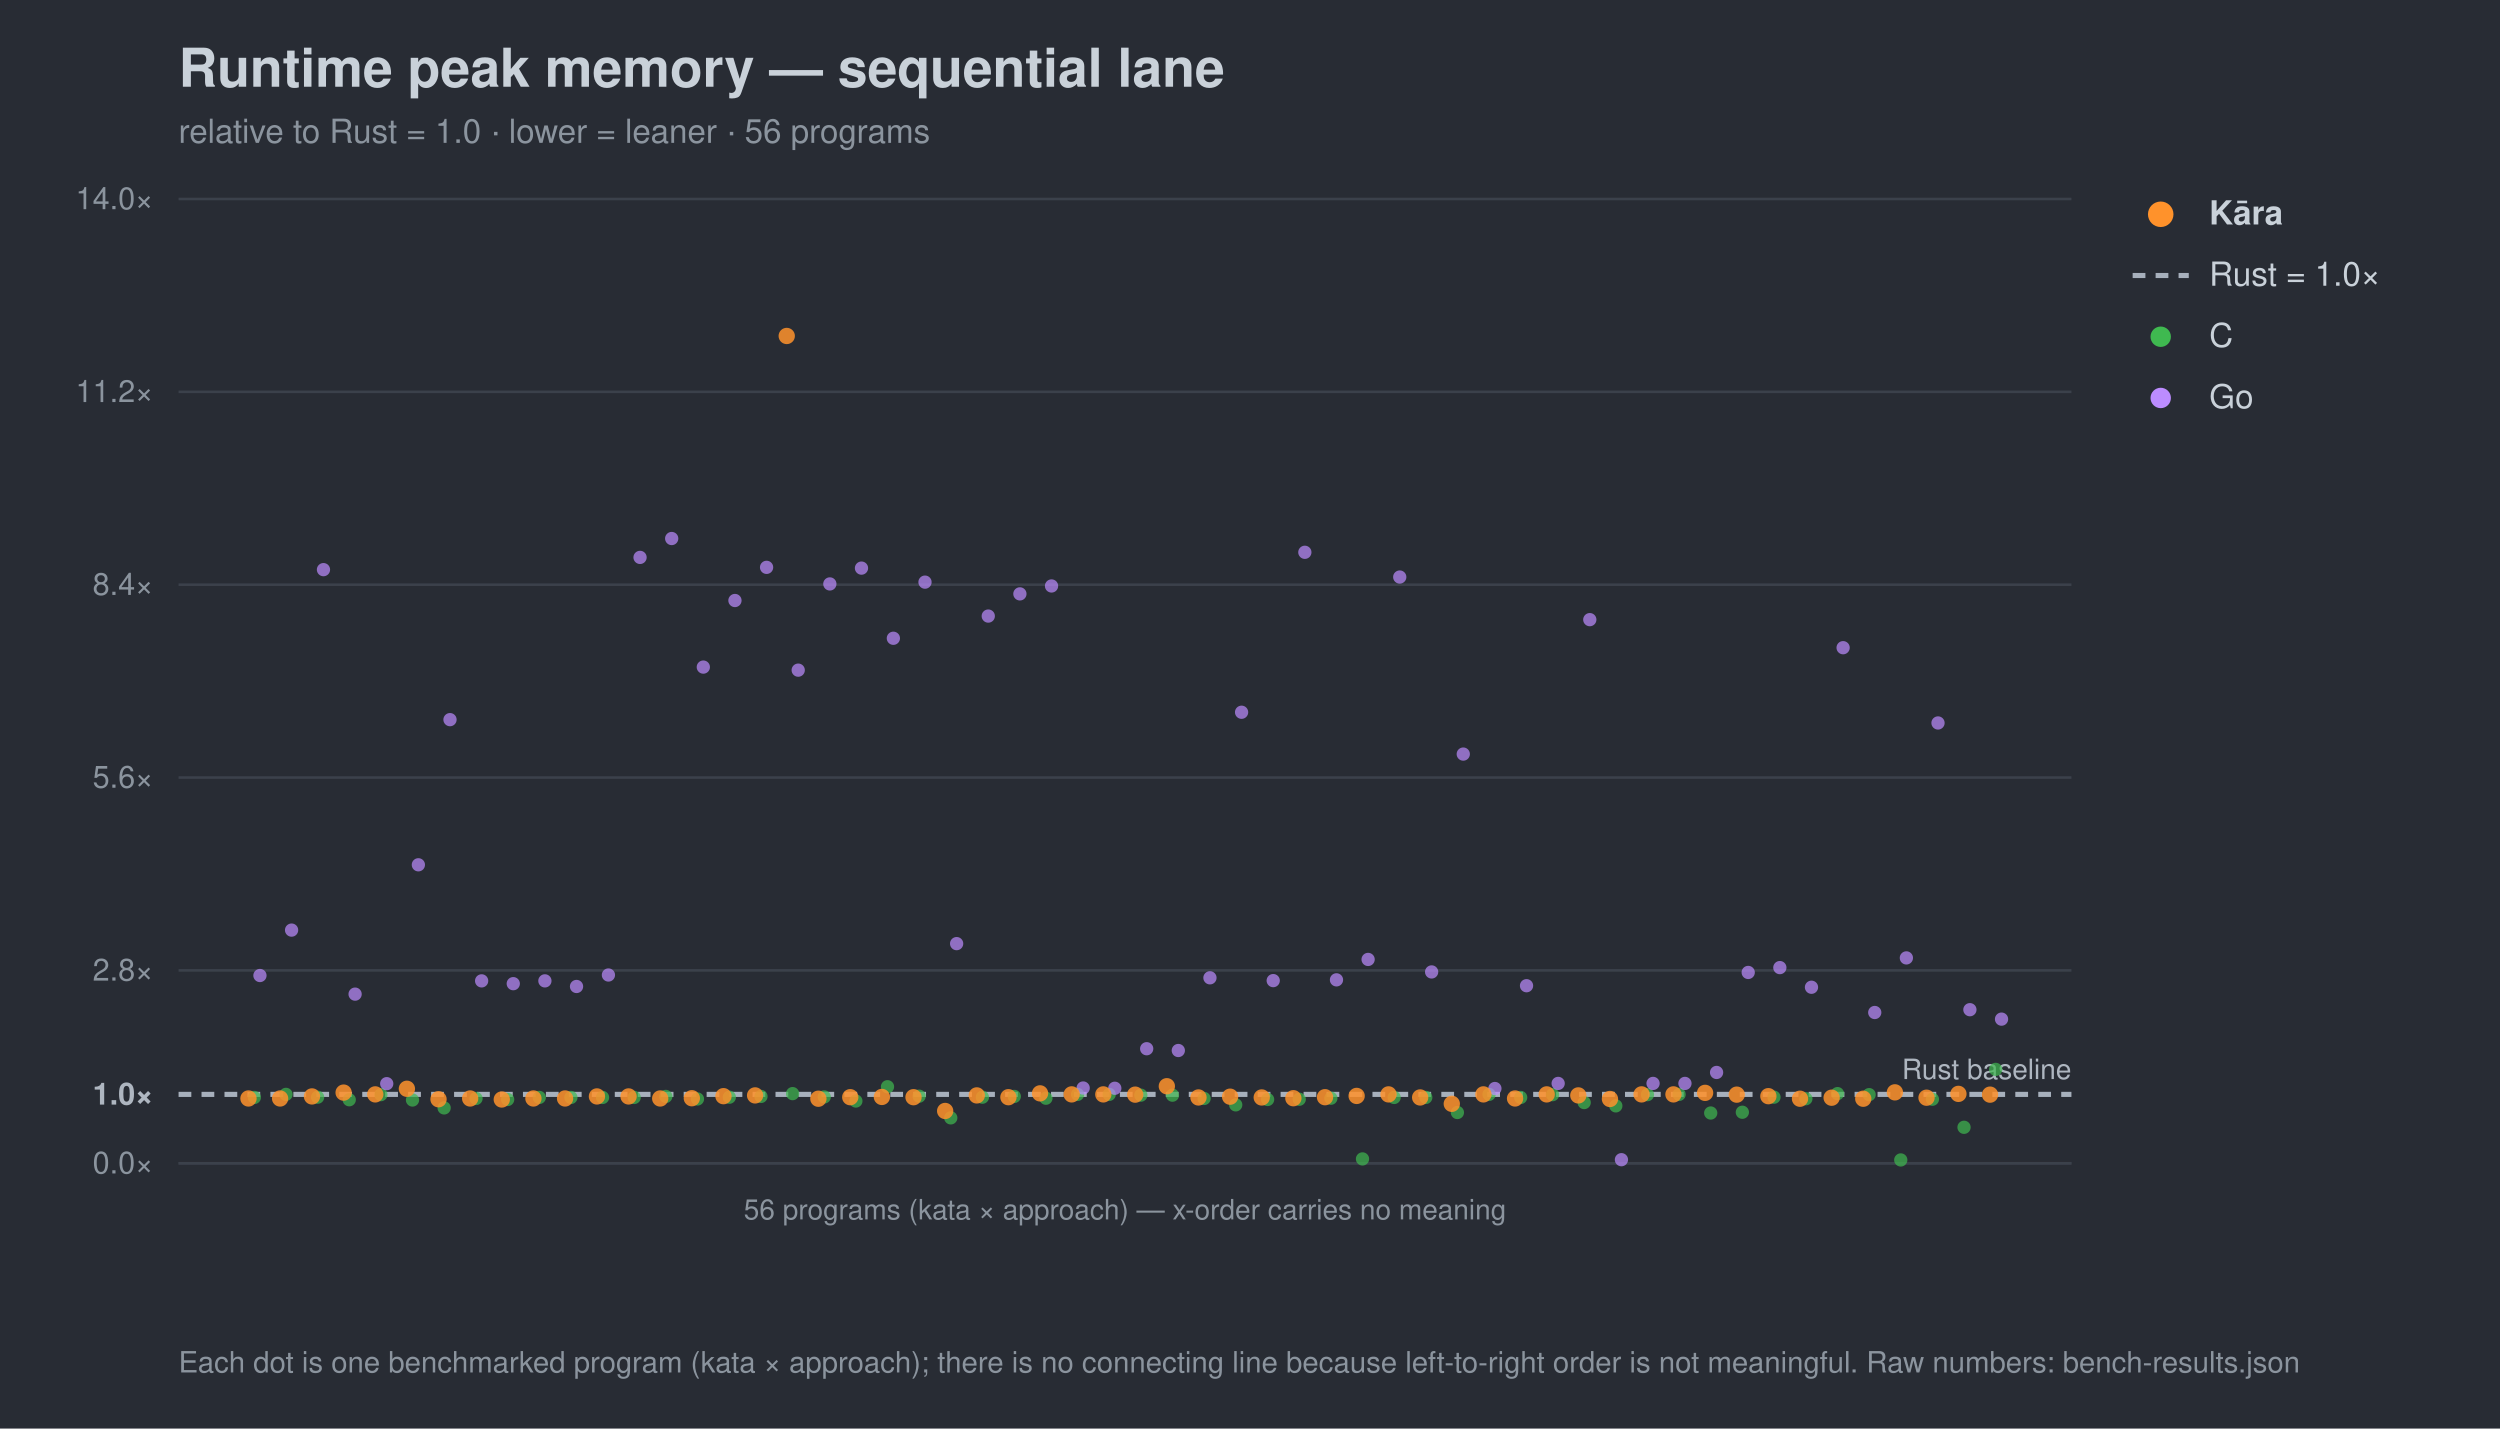
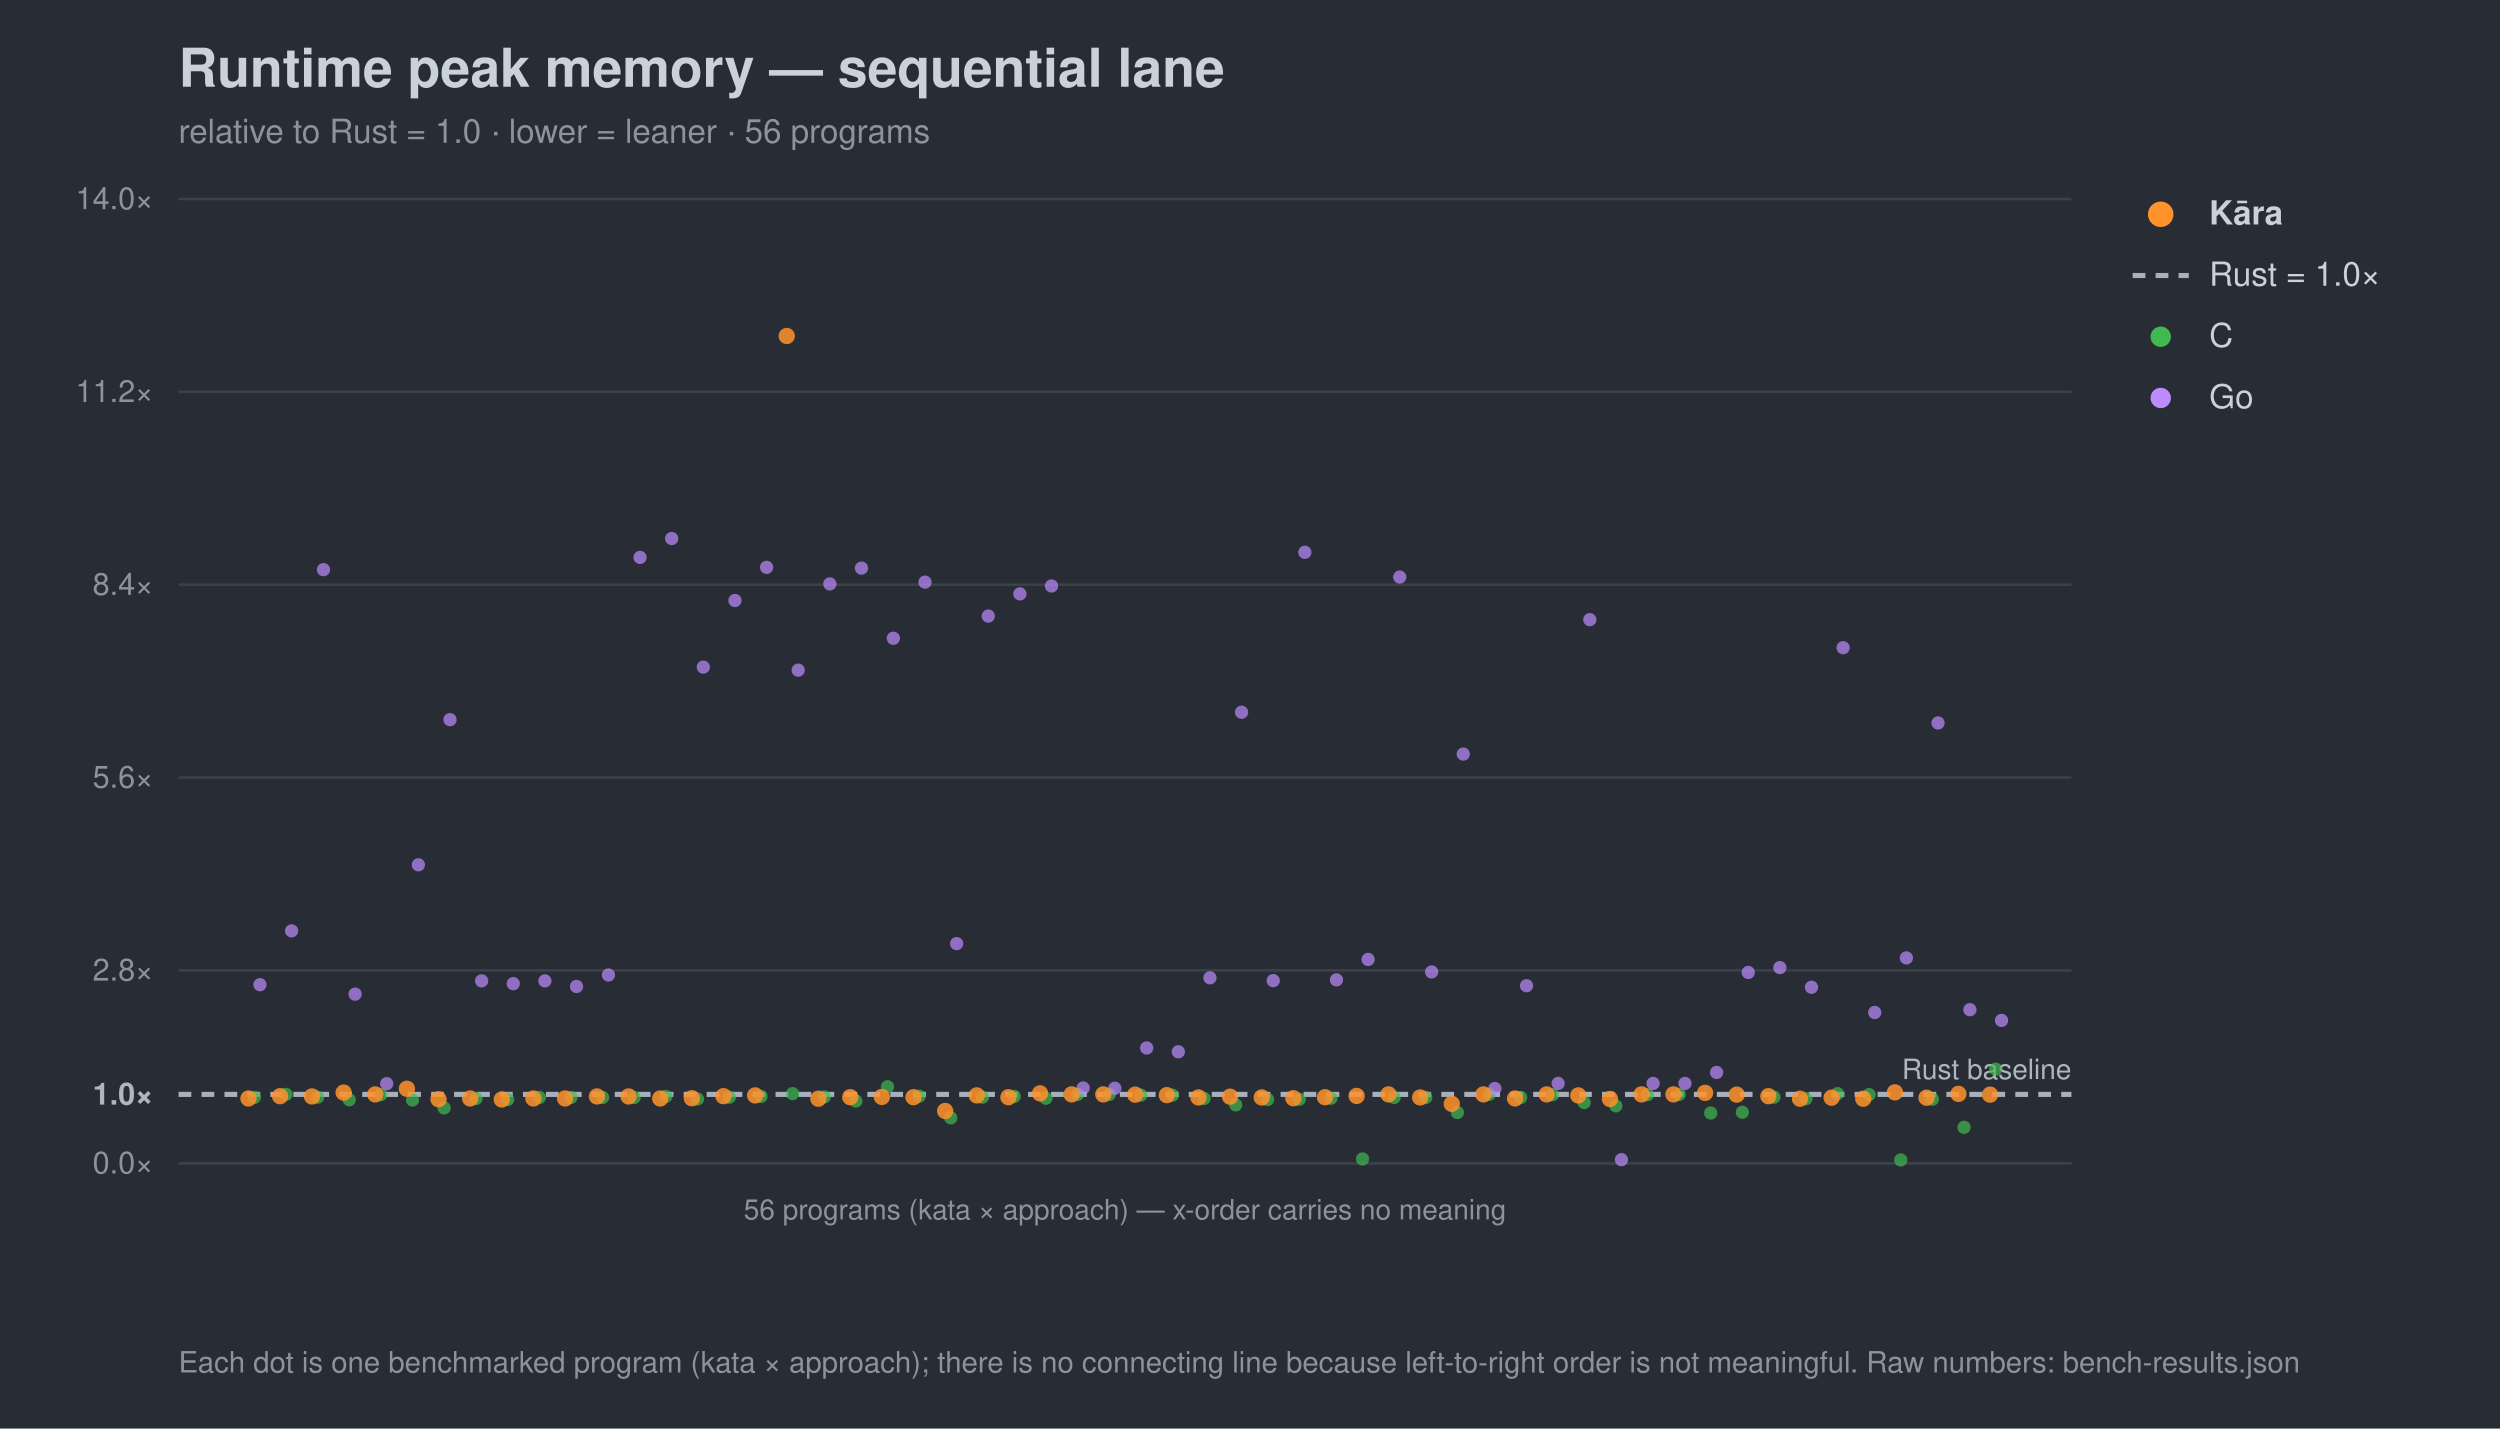
<svg xmlns="http://www.w3.org/2000/svg" width="980" height="560" viewBox="0 0 980 560" font-family="-apple-system,Segoe UI,Helvetica,Arial,sans-serif">
  <rect width="980" height="560" fill="#282c34" />
  <text x="70" y="34" font-size="21" font-weight="700" fill="#c9d1d9">Runtime peak memory — sequential lane</text>
  <text x="70" y="56" font-size="13" fill="#8b949e">relative to Rust = 1.0 · lower = leaner · 56 programs</text>
  <line x1="70" y1="456.0" x2="812" y2="456.0" stroke="#3b414b" stroke-width="1" />
  <text x="60" y="460.0" font-size="12" text-anchor="end" fill="#8b949e">0.0×</text>
  <line x1="70" y1="429.0" x2="812" y2="429.0" stroke="#a7b0bc" stroke-width="2" stroke-dasharray="5 4" />
  <text x="60" y="433.0" font-size="12" text-anchor="end" fill="#aeb6c0" font-weight="700">1.0×</text>
  <line x1="70" y1="380.4" x2="812" y2="380.4" stroke="#3b414b" stroke-width="1" />
  <text x="60" y="384.4" font-size="12" text-anchor="end" fill="#8b949e">2.8×</text>
  <line x1="70" y1="304.8" x2="812" y2="304.8" stroke="#3b414b" stroke-width="1" />
  <text x="60" y="308.8" font-size="12" text-anchor="end" fill="#8b949e">5.6×</text>
  <line x1="70" y1="229.2" x2="812" y2="229.2" stroke="#3b414b" stroke-width="1" />
  <text x="60" y="233.2" font-size="12" text-anchor="end" fill="#8b949e">8.4×</text>
  <line x1="70" y1="153.6" x2="812" y2="153.6" stroke="#3b414b" stroke-width="1" />
  <text x="60" y="157.6" font-size="12" text-anchor="end" fill="#8b949e">11.2×</text>
  <line x1="70" y1="78.0" x2="812" y2="78.0" stroke="#3b414b" stroke-width="1" />
  <text x="60" y="82.0" font-size="12" text-anchor="end" fill="#8b949e">14.0×</text>
  <text x="812" y="423.0" font-size="11" text-anchor="end" fill="#aeb6c0">Rust baseline</text>
  <line x1="70" y1="456" x2="812" y2="456" stroke="#3b414b" />
  <text x="441.0" y="478" font-size="11" text-anchor="middle" fill="#8b949e">56 programs (kata × approach) — x-order carries no meaning</text>
  <circle cx="99.7" cy="430.2" r="2.6" fill="#3fb950" opacity="0.7" />
  <circle cx="112.1" cy="429.0" r="2.6" fill="#3fb950" opacity="0.7" />
  <circle cx="124.5" cy="430.1" r="2.6" fill="#3fb950" opacity="0.7" />
  <circle cx="136.9" cy="431.1" r="2.6" fill="#3fb950" opacity="0.7" />
  <circle cx="149.3" cy="429.1" r="2.6" fill="#3fb950" opacity="0.7" />
  <circle cx="161.7" cy="431.2" r="2.6" fill="#3fb950" opacity="0.7" />
  <circle cx="174.1" cy="434.3" r="2.6" fill="#3fb950" opacity="0.7" />
  <circle cx="186.6" cy="430.6" r="2.6" fill="#3fb950" opacity="0.7" />
  <circle cx="199.0" cy="431.0" r="2.6" fill="#3fb950" opacity="0.7" />
  <circle cx="211.4" cy="430.2" r="2.6" fill="#3fb950" opacity="0.7" />
  <circle cx="223.8" cy="430.2" r="2.6" fill="#3fb950" opacity="0.7" />
  <circle cx="236.2" cy="430.2" r="2.6" fill="#3fb950" opacity="0.7" />
  <circle cx="248.6" cy="430.2" r="2.6" fill="#3fb950" opacity="0.7" />
  <circle cx="261.0" cy="429.8" r="2.6" fill="#3fb950" opacity="0.7" />
  <circle cx="273.4" cy="430.8" r="2.6" fill="#3fb950" opacity="0.7" />
  <circle cx="285.9" cy="430.1" r="2.6" fill="#3fb950" opacity="0.7" />
  <circle cx="298.3" cy="429.8" r="2.6" fill="#3fb950" opacity="0.7" />
  <circle cx="310.7" cy="428.7" r="2.6" fill="#3fb950" opacity="0.7" />
  <circle cx="323.1" cy="430.0" r="2.6" fill="#3fb950" opacity="0.7" />
  <circle cx="335.5" cy="431.6" r="2.6" fill="#3fb950" opacity="0.7" />
  <circle cx="347.9" cy="426.0" r="2.6" fill="#3fb950" opacity="0.7" />
  <circle cx="360.3" cy="429.7" r="2.6" fill="#3fb950" opacity="0.7" />
  <circle cx="372.7" cy="438.2" r="2.6" fill="#3fb950" opacity="0.7" />
  <circle cx="385.1" cy="430.1" r="2.6" fill="#3fb950" opacity="0.7" />
  <circle cx="397.6" cy="429.8" r="2.6" fill="#3fb950" opacity="0.7" />
  <circle cx="410.0" cy="430.5" r="2.6" fill="#3fb950" opacity="0.7" />
  <circle cx="422.4" cy="429.0" r="2.6" fill="#3fb950" opacity="0.7" />
  <circle cx="434.8" cy="429.0" r="2.6" fill="#3fb950" opacity="0.7" />
  <circle cx="447.2" cy="429.3" r="2.6" fill="#3fb950" opacity="0.7" />
  <circle cx="459.6" cy="429.3" r="2.6" fill="#3fb950" opacity="0.7" />
  <circle cx="472.0" cy="430.6" r="2.6" fill="#3fb950" opacity="0.7" />
  <circle cx="484.4" cy="433.1" r="2.6" fill="#3fb950" opacity="0.7" />
  <circle cx="496.9" cy="431.0" r="2.6" fill="#3fb950" opacity="0.7" />
  <circle cx="509.3" cy="430.9" r="2.6" fill="#3fb950" opacity="0.7" />
  <circle cx="521.7" cy="430.5" r="2.6" fill="#3fb950" opacity="0.7" />
  <circle cx="534.1" cy="454.3" r="2.6" fill="#3fb950" opacity="0.7" />
  <circle cx="546.5" cy="430.2" r="2.6" fill="#3fb950" opacity="0.7" />
  <circle cx="558.9" cy="430.2" r="2.6" fill="#3fb950" opacity="0.7" />
  <circle cx="571.3" cy="436.1" r="2.6" fill="#3fb950" opacity="0.7" />
  <circle cx="583.7" cy="429.0" r="2.6" fill="#3fb950" opacity="0.7" />
  <circle cx="596.1" cy="430.2" r="2.6" fill="#3fb950" opacity="0.7" />
  <circle cx="608.6" cy="429.1" r="2.6" fill="#3fb950" opacity="0.7" />
  <circle cx="621.0" cy="432.2" r="2.6" fill="#3fb950" opacity="0.7" />
  <circle cx="633.4" cy="433.5" r="2.6" fill="#3fb950" opacity="0.7" />
  <circle cx="645.8" cy="429.1" r="2.6" fill="#3fb950" opacity="0.7" />
  <circle cx="658.2" cy="429.0" r="2.6" fill="#3fb950" opacity="0.7" />
  <circle cx="670.6" cy="436.3" r="2.6" fill="#3fb950" opacity="0.7" />
  <circle cx="683.0" cy="436.0" r="2.6" fill="#3fb950" opacity="0.7" />
  <circle cx="695.4" cy="430.1" r="2.6" fill="#3fb950" opacity="0.7" />
  <circle cx="707.9" cy="430.7" r="2.6" fill="#3fb950" opacity="0.7" />
  <circle cx="720.3" cy="428.7" r="2.6" fill="#3fb950" opacity="0.7" />
  <circle cx="732.7" cy="429.1" r="2.6" fill="#3fb950" opacity="0.7" />
  <circle cx="745.1" cy="454.7" r="2.6" fill="#3fb950" opacity="0.7" />
  <circle cx="757.5" cy="430.9" r="2.6" fill="#3fb950" opacity="0.7" />
  <circle cx="769.9" cy="441.9" r="2.6" fill="#3fb950" opacity="0.7" />
-   <circle cx="782.3" cy="419.2" r="2.6" fill="#3fb950" opacity="0.7" />
-   <circle cx="101.9" cy="382.4" r="2.6" fill="#bc8cff" opacity="0.7" />
-   <circle cx="114.3" cy="364.6" r="2.6" fill="#bc8cff" opacity="0.7" />
+   <circle cx="782.3" cy="419.1" r="2.6" fill="#3fb950" opacity="0.7" />
+   <circle cx="101.9" cy="386.0" r="2.6" fill="#bc8cff" opacity="0.7" />
+   <circle cx="114.3" cy="364.9" r="2.6" fill="#bc8cff" opacity="0.7" />
  <circle cx="126.8" cy="223.3" r="2.6" fill="#bc8cff" opacity="0.7" />
  <circle cx="139.2" cy="389.7" r="2.6" fill="#bc8cff" opacity="0.7" />
  <circle cx="151.6" cy="424.8" r="2.6" fill="#bc8cff" opacity="0.7" />
  <circle cx="164.0" cy="339.0" r="2.6" fill="#bc8cff" opacity="0.7" />
  <circle cx="176.4" cy="282.1" r="2.6" fill="#bc8cff" opacity="0.7" />
  <circle cx="188.8" cy="384.5" r="2.6" fill="#bc8cff" opacity="0.7" />
  <circle cx="201.2" cy="385.6" r="2.6" fill="#bc8cff" opacity="0.7" />
  <circle cx="213.6" cy="384.5" r="2.6" fill="#bc8cff" opacity="0.7" />
  <circle cx="226.0" cy="386.7" r="2.6" fill="#bc8cff" opacity="0.7" />
  <circle cx="238.5" cy="382.2" r="2.6" fill="#bc8cff" opacity="0.7" />
  <circle cx="250.9" cy="218.5" r="2.6" fill="#bc8cff" opacity="0.7" />
  <circle cx="263.3" cy="211.1" r="2.6" fill="#bc8cff" opacity="0.7" />
  <circle cx="275.7" cy="261.5" r="2.6" fill="#bc8cff" opacity="0.7" />
  <circle cx="288.1" cy="235.4" r="2.6" fill="#bc8cff" opacity="0.7" />
  <circle cx="300.5" cy="222.4" r="2.6" fill="#bc8cff" opacity="0.7" />
  <circle cx="312.9" cy="262.7" r="2.6" fill="#bc8cff" opacity="0.7" />
  <circle cx="325.3" cy="228.9" r="2.6" fill="#bc8cff" opacity="0.7" />
  <circle cx="337.7" cy="222.7" r="2.6" fill="#bc8cff" opacity="0.7" />
  <circle cx="350.2" cy="250.2" r="2.6" fill="#bc8cff" opacity="0.7" />
  <circle cx="362.6" cy="228.2" r="2.6" fill="#bc8cff" opacity="0.7" />
  <circle cx="375.0" cy="369.9" r="2.6" fill="#bc8cff" opacity="0.7" />
  <circle cx="387.4" cy="241.5" r="2.6" fill="#bc8cff" opacity="0.7" />
  <circle cx="399.8" cy="232.8" r="2.6" fill="#bc8cff" opacity="0.7" />
  <circle cx="412.2" cy="229.7" r="2.6" fill="#bc8cff" opacity="0.7" />
  <circle cx="424.6" cy="426.5" r="2.6" fill="#bc8cff" opacity="0.7" />
  <circle cx="437.0" cy="426.6" r="2.6" fill="#bc8cff" opacity="0.7" />
-   <circle cx="449.5" cy="411.1" r="2.6" fill="#bc8cff" opacity="0.7" />
-   <circle cx="461.9" cy="411.8" r="2.6" fill="#bc8cff" opacity="0.7" />
+   <circle cx="449.5" cy="410.8" r="2.6" fill="#bc8cff" opacity="0.7" />
+   <circle cx="461.9" cy="412.3" r="2.6" fill="#bc8cff" opacity="0.7" />
  <circle cx="474.3" cy="383.3" r="2.6" fill="#bc8cff" opacity="0.7" />
  <circle cx="486.7" cy="279.2" r="2.6" fill="#bc8cff" opacity="0.7" />
  <circle cx="499.1" cy="384.4" r="2.6" fill="#bc8cff" opacity="0.7" />
  <circle cx="511.5" cy="216.5" r="2.6" fill="#bc8cff" opacity="0.7" />
  <circle cx="523.9" cy="384.1" r="2.6" fill="#bc8cff" opacity="0.7" />
  <circle cx="536.3" cy="376.1" r="2.6" fill="#bc8cff" opacity="0.7" />
  <circle cx="548.7" cy="226.2" r="2.6" fill="#bc8cff" opacity="0.7" />
  <circle cx="561.2" cy="381.0" r="2.6" fill="#bc8cff" opacity="0.7" />
  <circle cx="573.6" cy="295.6" r="2.6" fill="#bc8cff" opacity="0.7" />
  <circle cx="586.0" cy="426.7" r="2.6" fill="#bc8cff" opacity="0.7" />
  <circle cx="598.4" cy="386.4" r="2.6" fill="#bc8cff" opacity="0.7" />
  <circle cx="610.8" cy="424.7" r="2.6" fill="#bc8cff" opacity="0.7" />
  <circle cx="623.2" cy="242.9" r="2.6" fill="#bc8cff" opacity="0.7" />
  <circle cx="635.6" cy="454.6" r="2.6" fill="#bc8cff" opacity="0.7" />
  <circle cx="648.0" cy="424.7" r="2.6" fill="#bc8cff" opacity="0.7" />
  <circle cx="660.5" cy="424.7" r="2.6" fill="#bc8cff" opacity="0.7" />
  <circle cx="672.9" cy="420.4" r="2.6" fill="#bc8cff" opacity="0.7" />
  <circle cx="685.3" cy="381.2" r="2.6" fill="#bc8cff" opacity="0.7" />
  <circle cx="697.7" cy="379.3" r="2.6" fill="#bc8cff" opacity="0.7" />
  <circle cx="710.1" cy="387.0" r="2.6" fill="#bc8cff" opacity="0.7" />
  <circle cx="722.5" cy="253.9" r="2.6" fill="#bc8cff" opacity="0.7" />
  <circle cx="734.9" cy="396.9" r="2.6" fill="#bc8cff" opacity="0.7" />
  <circle cx="747.3" cy="375.5" r="2.6" fill="#bc8cff" opacity="0.7" />
  <circle cx="759.7" cy="283.4" r="2.6" fill="#bc8cff" opacity="0.7" />
  <circle cx="772.2" cy="395.8" r="2.6" fill="#bc8cff" opacity="0.7" />
-   <circle cx="784.6" cy="399.5" r="2.6" fill="#bc8cff" opacity="0.7" />
+   <circle cx="784.6" cy="400.0" r="2.6" fill="#bc8cff" opacity="0.7" />
  <circle cx="97.4" cy="430.6" r="3.2" fill="#ff922b" opacity="0.85" />
-   <circle cx="109.8" cy="430.6" r="3.2" fill="#ff922b" opacity="0.85" />
+   <circle cx="109.8" cy="429.7" r="3.2" fill="#ff922b" opacity="0.85" />
  <circle cx="122.3" cy="429.8" r="3.2" fill="#ff922b" opacity="0.85" />
  <circle cx="134.7" cy="428.3" r="3.2" fill="#ff922b" opacity="0.85" />
  <circle cx="147.1" cy="429.0" r="3.2" fill="#ff922b" opacity="0.85" />
  <circle cx="159.5" cy="426.8" r="3.2" fill="#ff922b" opacity="0.85" />
  <circle cx="171.9" cy="430.9" r="3.2" fill="#ff922b" opacity="0.85" />
  <circle cx="184.3" cy="430.6" r="3.2" fill="#ff922b" opacity="0.85" />
  <circle cx="196.7" cy="431.0" r="3.2" fill="#ff922b" opacity="0.85" />
  <circle cx="209.1" cy="430.6" r="3.2" fill="#ff922b" opacity="0.85" />
  <circle cx="221.5" cy="430.6" r="3.2" fill="#ff922b" opacity="0.85" />
  <circle cx="234.0" cy="429.8" r="3.2" fill="#ff922b" opacity="0.85" />
  <circle cx="246.4" cy="429.8" r="3.2" fill="#ff922b" opacity="0.85" />
  <circle cx="258.8" cy="430.6" r="3.2" fill="#ff922b" opacity="0.85" />
  <circle cx="271.2" cy="430.5" r="3.2" fill="#ff922b" opacity="0.85" />
  <circle cx="283.6" cy="429.7" r="3.2" fill="#ff922b" opacity="0.85" />
  <circle cx="296.0" cy="429.4" r="3.2" fill="#ff922b" opacity="0.85" />
  <circle cx="308.4" cy="131.7" r="3.2" fill="#ff922b" opacity="0.85" />
  <circle cx="320.8" cy="430.7" r="3.2" fill="#ff922b" opacity="0.85" />
  <circle cx="333.3" cy="430.1" r="3.2" fill="#ff922b" opacity="0.85" />
  <circle cx="345.7" cy="430.0" r="3.2" fill="#ff922b" opacity="0.85" />
  <circle cx="358.1" cy="430.1" r="3.2" fill="#ff922b" opacity="0.85" />
  <circle cx="370.5" cy="435.5" r="3.2" fill="#ff922b" opacity="0.85" />
  <circle cx="382.9" cy="429.4" r="3.2" fill="#ff922b" opacity="0.85" />
  <circle cx="395.3" cy="430.1" r="3.2" fill="#ff922b" opacity="0.85" />
  <circle cx="407.7" cy="428.6" r="3.2" fill="#ff922b" opacity="0.85" />
  <circle cx="420.1" cy="429.0" r="3.2" fill="#ff922b" opacity="0.85" />
  <circle cx="432.5" cy="429.0" r="3.2" fill="#ff922b" opacity="0.85" />
  <circle cx="445.0" cy="429.1" r="3.2" fill="#ff922b" opacity="0.85" />
-   <circle cx="457.4" cy="425.8" r="3.2" fill="#ff922b" opacity="0.85" />
+   <circle cx="457.4" cy="429.3" r="3.2" fill="#ff922b" opacity="0.85" />
  <circle cx="469.8" cy="430.2" r="3.2" fill="#ff922b" opacity="0.85" />
  <circle cx="482.2" cy="429.9" r="3.2" fill="#ff922b" opacity="0.85" />
  <circle cx="494.6" cy="430.2" r="3.2" fill="#ff922b" opacity="0.85" />
  <circle cx="507.0" cy="430.5" r="3.2" fill="#ff922b" opacity="0.85" />
  <circle cx="519.4" cy="430.1" r="3.2" fill="#ff922b" opacity="0.85" />
  <circle cx="531.8" cy="429.6" r="3.2" fill="#ff922b" opacity="0.85" />
  <circle cx="544.3" cy="429.0" r="3.2" fill="#ff922b" opacity="0.85" />
  <circle cx="556.7" cy="430.2" r="3.2" fill="#ff922b" opacity="0.85" />
  <circle cx="569.1" cy="432.7" r="3.2" fill="#ff922b" opacity="0.85" />
  <circle cx="581.5" cy="429.0" r="3.2" fill="#ff922b" opacity="0.85" />
  <circle cx="593.9" cy="430.6" r="3.2" fill="#ff922b" opacity="0.85" />
  <circle cx="606.3" cy="429.0" r="3.2" fill="#ff922b" opacity="0.85" />
  <circle cx="618.7" cy="429.4" r="3.2" fill="#ff922b" opacity="0.85" />
  <circle cx="631.1" cy="430.8" r="3.2" fill="#ff922b" opacity="0.85" />
  <circle cx="643.5" cy="429.0" r="3.2" fill="#ff922b" opacity="0.85" />
  <circle cx="656.0" cy="429.0" r="3.2" fill="#ff922b" opacity="0.85" />
  <circle cx="668.4" cy="428.4" r="3.2" fill="#ff922b" opacity="0.85" />
  <circle cx="680.8" cy="429.1" r="3.2" fill="#ff922b" opacity="0.85" />
  <circle cx="693.2" cy="429.7" r="3.2" fill="#ff922b" opacity="0.85" />
  <circle cx="705.6" cy="430.7" r="3.2" fill="#ff922b" opacity="0.85" />
  <circle cx="718.0" cy="430.3" r="3.2" fill="#ff922b" opacity="0.85" />
  <circle cx="730.4" cy="430.7" r="3.2" fill="#ff922b" opacity="0.85" />
  <circle cx="742.8" cy="428.2" r="3.2" fill="#ff922b" opacity="0.85" />
  <circle cx="755.2" cy="430.3" r="3.2" fill="#ff922b" opacity="0.85" />
  <circle cx="767.7" cy="428.8" r="3.2" fill="#ff922b" opacity="0.85" />
  <circle cx="780.1" cy="429.1" r="3.2" fill="#ff922b" opacity="0.85" />
  <circle cx="847" cy="84" r="5" fill="#ff922b" />
  <text x="866" y="88" font-size="13" fill="#c9d1d9" font-weight="700">Kāra</text>
  <line x1="836" y1="108" x2="858" y2="108" stroke="#a7b0bc" stroke-width="2" stroke-dasharray="5 4" />
  <text x="866" y="112" font-size="13" fill="#c9d1d9" font-weight="400">Rust = 1.0×</text>
  <circle cx="847" cy="132" r="4" fill="#3fb950" />
  <text x="866" y="136" font-size="13" fill="#c9d1d9" font-weight="400">C</text>
  <circle cx="847" cy="156" r="4" fill="#bc8cff" />
  <text x="866" y="160" font-size="13" fill="#c9d1d9" font-weight="400">Go</text>
  <text x="70" y="538" font-size="11.5" fill="#8b949e">Each dot is one benchmarked program (kata × approach); there is no connecting line because left-to-right order is not meaningful. Raw numbers: bench-results.json</text>
</svg>
